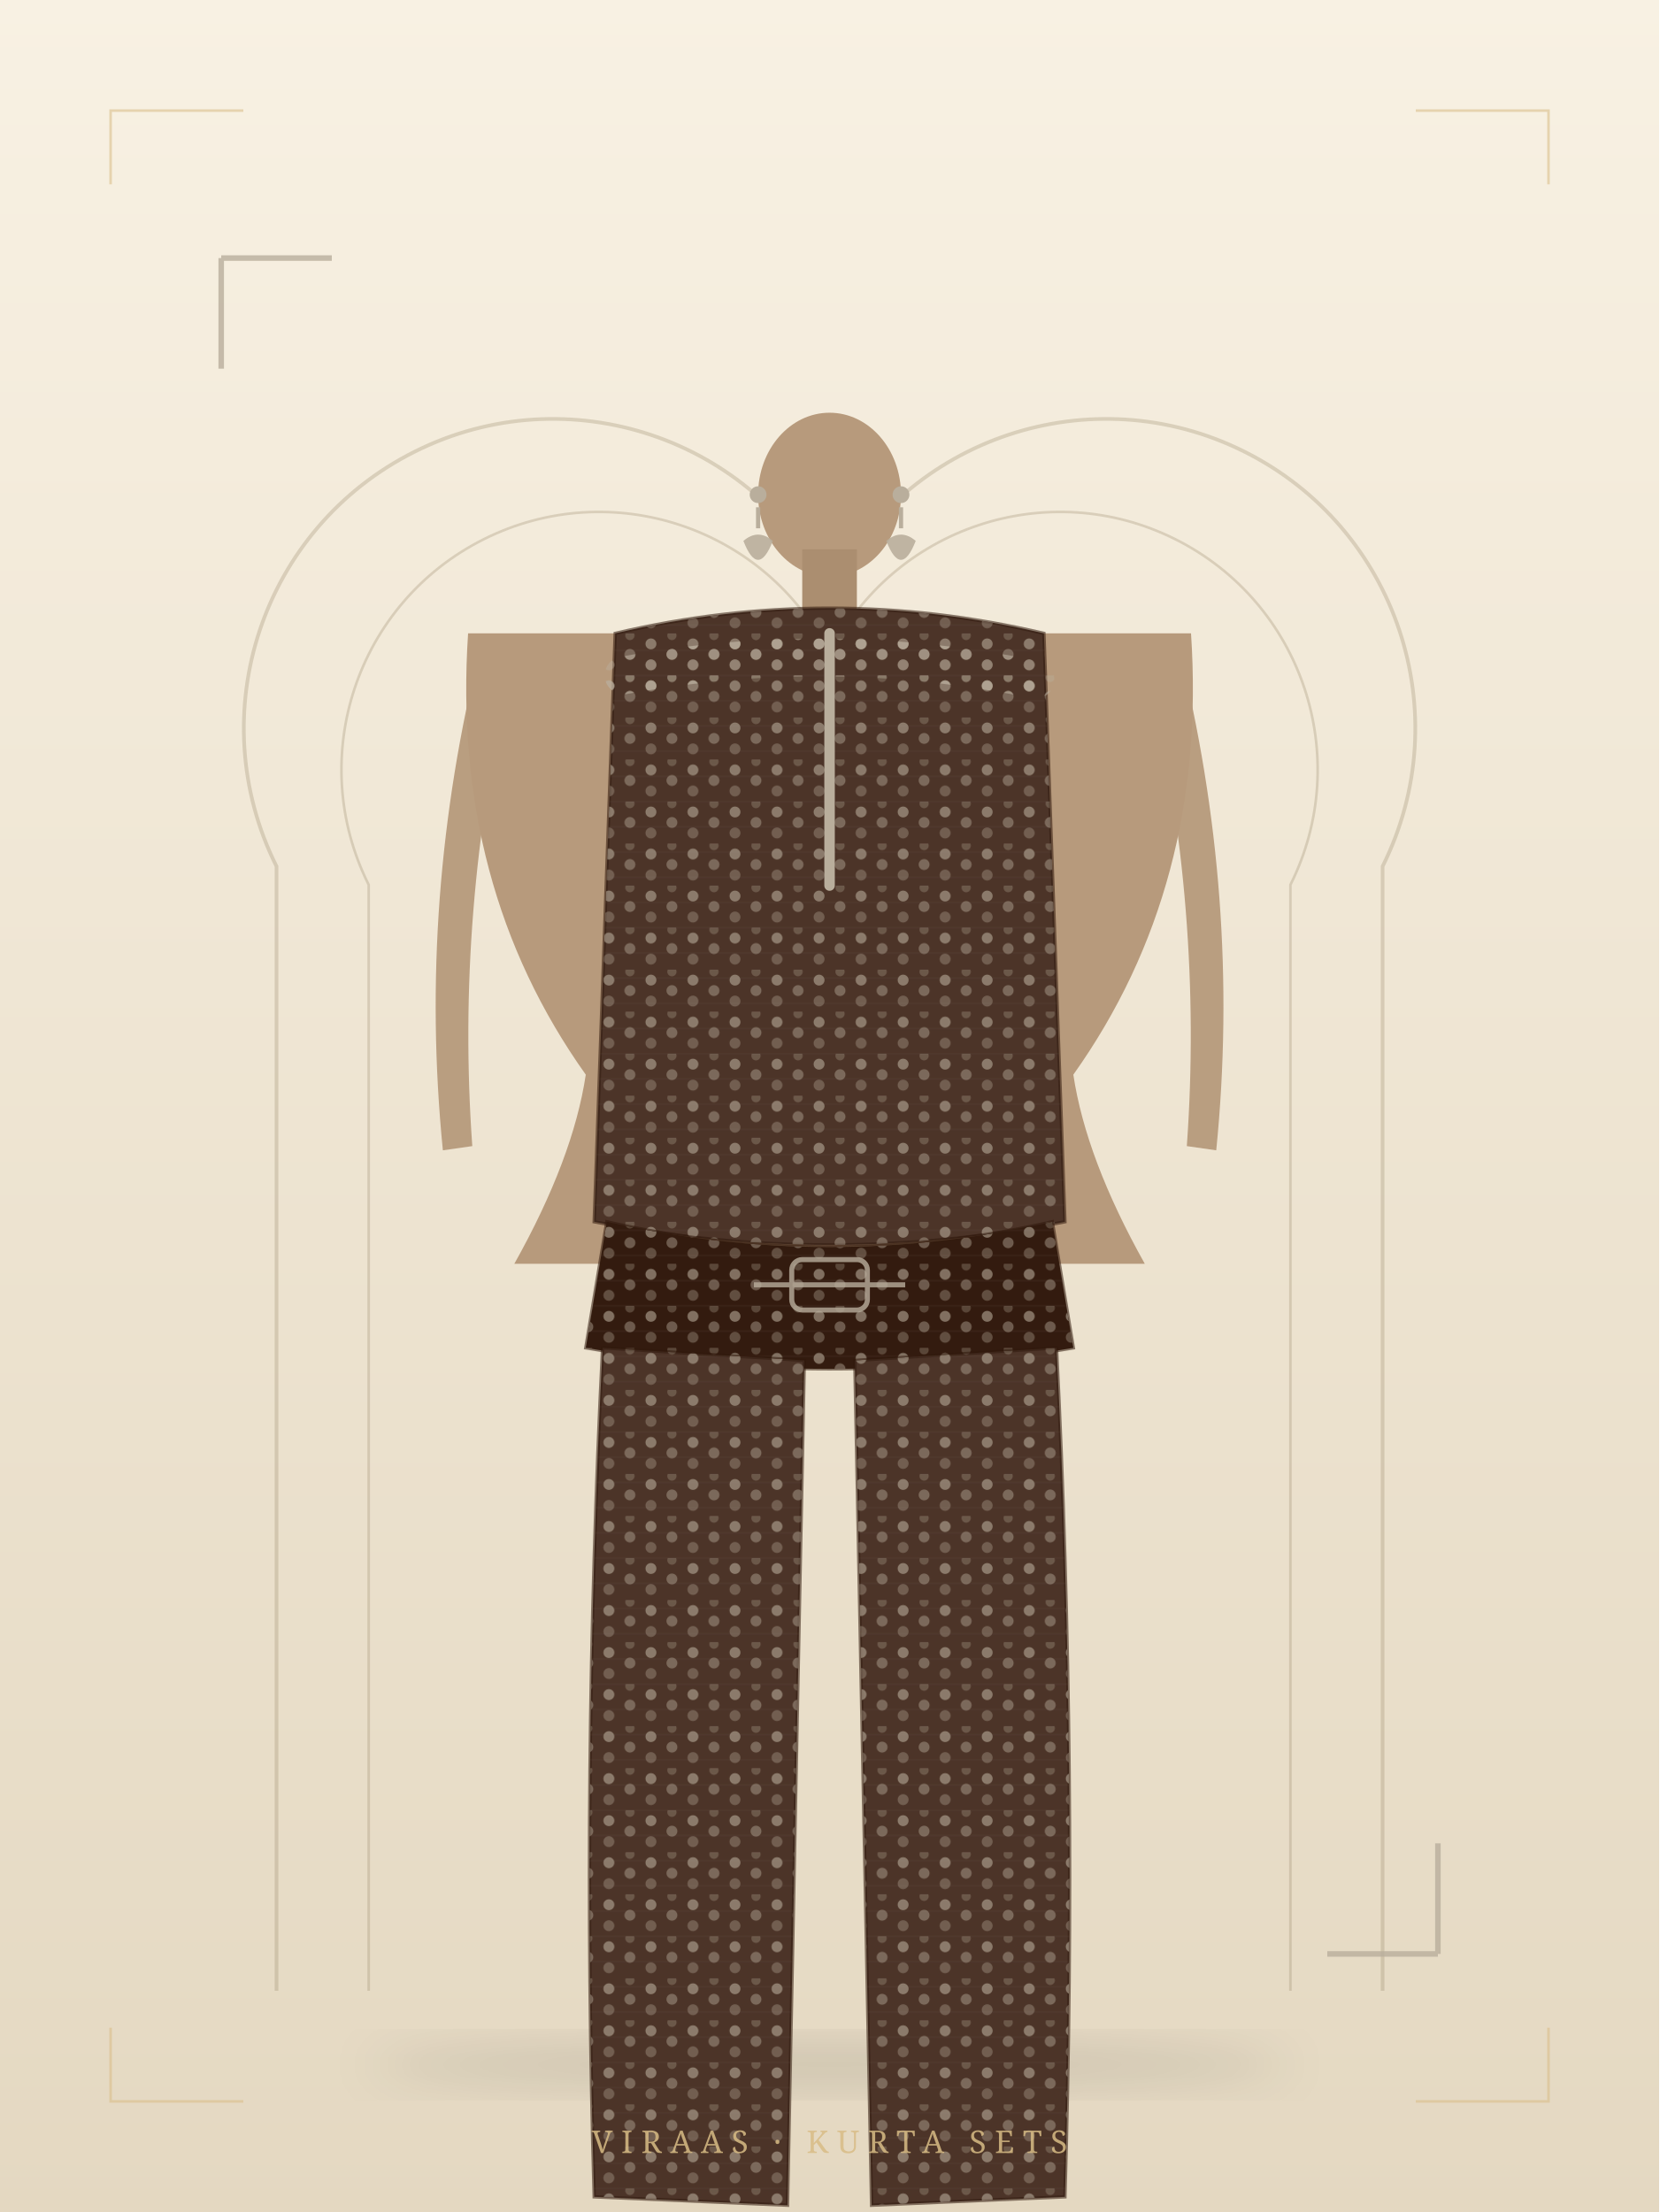
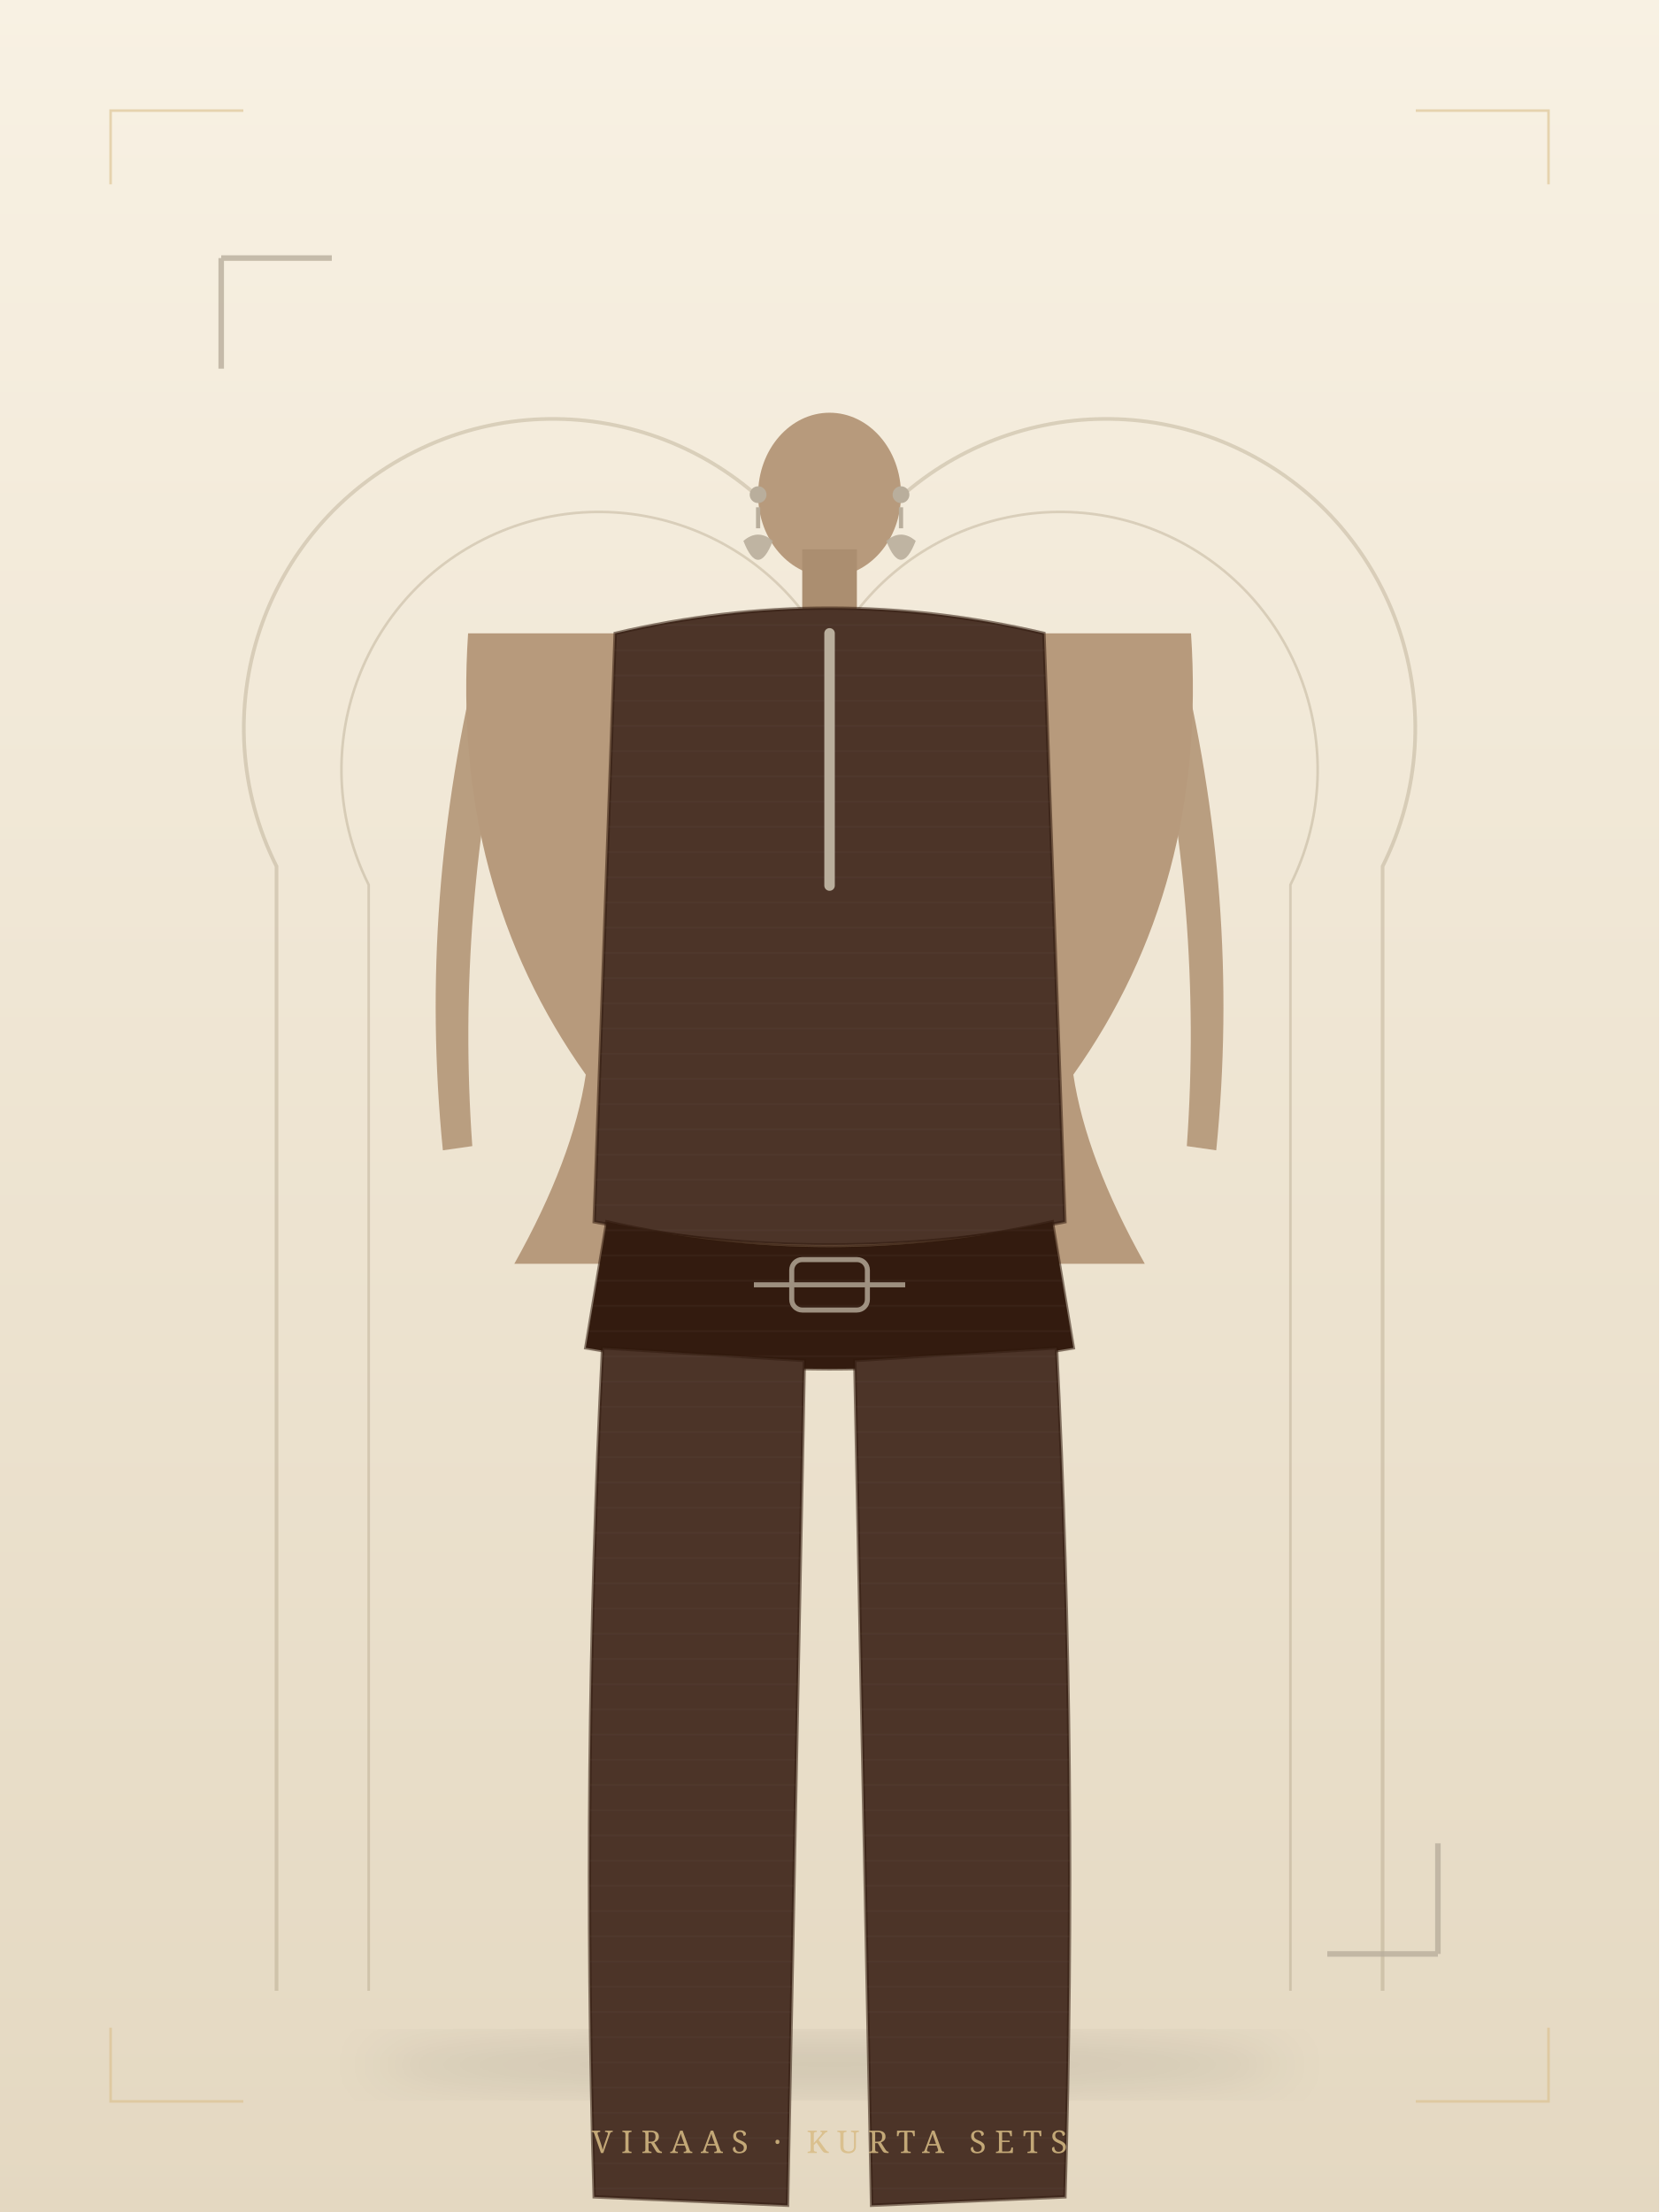
<svg xmlns="http://www.w3.org/2000/svg" viewBox="0 0 900 1200" width="900" height="1200">
  <defs>
    <pattern id="f-v24uy1v" patternUnits="userSpaceOnUse" width="24" height="24">
      <rect width="24" height="24" fill="#725a4e" opacity="0.05" />
      <path d="M0 8 H24 M0 20 H24" stroke="#725a4e" stroke-width="0.8" opacity="0.12" fill="none" />
-     </pattern>
-     <pattern id="k-v24uy1v" patternUnits="userSpaceOnUse" width="20" height="20">
-       <g fill="#B9AE9C" opacity="0.8">
-         <circle cx="5" cy="5" r="2.6" />
-         <circle cx="15" cy="10" r="2.6" opacity="0.75" />
-         <circle cx="5" cy="15" r="2.6" opacity="0.6" />
-         <circle cx="15" cy="1" r="2.2" opacity="0.5" />
-       </g>
    </pattern>
    <linearGradient id="bgB" x1="0" y1="0" x2="0" y2="1">
      <stop offset="0%" stop-color="#F8F1E3" />
      <stop offset="100%" stop-color="#E4D8C1" />
    </linearGradient>
    <filter id="soft">
      <feGaussianBlur stdDeviation="14" />
    </filter>
    <filter id="soft2">
      <feGaussianBlur stdDeviation="5" />
    </filter>
  </defs>
  <rect width="900" height="1200" fill="url(#bgB)" />
  <ellipse cx="450" cy="1120" rx="250" ry="16" fill="#000" opacity="0.10" filter="url(#soft)" />
  <g opacity="0.30" stroke="#9A8A6A" fill="none" stroke-width="2">
    <path d="M150 1080 V470 A150 150 0 0 1 450 320 A150 150 0 0 1 750 470 V1080" />
    <path d="M200 1080 V480 A100 100 0 0 1 450 355 A100 100 0 0 1 700 480 V1080" stroke-width="1.4" />
  </g>
  <g transform="translate(450 640) scale(1.14) translate(-450 -560)">
    <g>
      <ellipse cx="450" cy="234" rx="34" ry="39" fill="#B79A7C" />
      <path d="M437 260 h26 v46 h-26z" fill="#ab8e70" />
      <path d="M284 306 q-30 120 -18 240 l14 -2 q-8 -112 18 -224z" fill="#B79A7C" opacity="0.95" />
      <path d="M616 306 q30 120 18 240 l-14 -2 q8 -112 -18 -224z" fill="#B79A7C" opacity="0.95" />
      <path d="M278 300 Q270 420 334 510 Q328 550 300 600 L600 600 Q572 550 566 510 Q630 420 622 300 Z" fill="#B79A7C" />
    </g>
    <clipPath id="cc-v24uy1v-1">
      <path d="M348 300 Q450 276 552 300 L562 580 Q450 602 338 580 Z" />
    </clipPath>
    <path d="M348 300 Q450 276 552 300 L562 580 Q450 602 338 580 Z" fill="#4A3226" stroke="#30180c" stroke-width="1.6" stroke-opacity="0.55" />
    <g clip-path="url(#cc-v24uy1v-1)">
      <path d="M348 300 Q450 276 552 300 L562 580 Q450 602 338 580 Z" fill="url(#f-v24uy1v)" />
-       <path d="M348 300 Q450 276 552 300 L562 580 Q450 602 338 580 Z" fill="url(#k-v24uy1v)" opacity="0.72" />
    </g>
    <path d="M450 300 V420" fill="none" stroke="#B9AE9C" stroke-width="5" stroke-linecap="round" />
    <clipPath id="cc-v24uy1v-2">
      <path d="M344 580 Q450 604 556 580 L566 640 Q450 660 334 640 Z" />
    </clipPath>
    <path d="M344 580 Q450 604 556 580 L566 640 Q450 660 334 640 Z" fill="#30180c" stroke="#30180c" stroke-width="1.6" stroke-opacity="0.55" />
    <g clip-path="url(#cc-v24uy1v-2)">
      <path d="M344 580 Q450 604 556 580 L566 640 Q450 660 334 640 Z" fill="url(#f-v24uy1v)" />
-       <path d="M344 580 Q450 604 556 580 L566 640 Q450 660 334 640 Z" fill="url(#k-v24uy1v)" opacity="0.72" />
    </g>
    <g stroke="#B9AE9C" stroke-width="2.4" opacity="0.8" fill="none">
      <path d="M414 610 h72" />
      <rect x="432" y="598" width="36" height="24" rx="5" />
    </g>
    <clipPath id="cc-v24uy1v-3">
      <path d="M342 640 q-10 200 -4 404 l92 4 q4 -204 8 -402z" />
    </clipPath>
    <path d="M342 640 q-10 200 -4 404 l92 4 q4 -204 8 -402z" fill="#4A3226" stroke="#30180c" stroke-width="1.6" stroke-opacity="0.55" />
    <g clip-path="url(#cc-v24uy1v-3)">
      <path d="M342 640 q-10 200 -4 404 l92 4 q4 -204 8 -402z" fill="url(#f-v24uy1v)" />
-       <path d="M342 640 q-10 200 -4 404 l92 4 q4 -204 8 -402z" fill="url(#k-v24uy1v)" opacity="0.72" />
    </g>
    <clipPath id="cc-v24uy1v-4">
      <path d="M558 640 q10 200 4 404 l-92 4 q-4 -204 -8 -402z" />
    </clipPath>
    <path d="M558 640 q10 200 4 404 l-92 4 q-4 -204 -8 -402z" fill="#4A3226" stroke="#30180c" stroke-width="1.6" stroke-opacity="0.55" />
    <g clip-path="url(#cc-v24uy1v-4)">
      <path d="M558 640 q10 200 4 404 l-92 4 q-4 -204 -8 -402z" fill="url(#f-v24uy1v)" />
-       <path d="M558 640 q10 200 4 404 l-92 4 q-4 -204 -8 -402z" fill="url(#k-v24uy1v)" opacity="0.72" />
    </g>
-     <path d="M352 320 Q450 302 548 322" fill="none" stroke="url(#k-v24uy1v)" stroke-width="18" stroke-linecap="round" opacity="0.95" />
    <g fill="#2A2E2C" opacity="0.95">
      <path d="M392 1068 q-16 18 6 24 h46 q10 -12 -4 -24z" />
      <path d="M508 1068 q16 18 -6 24 h-46 q-10 -12 4 -24z" />
    </g>
    <g>
      <g>
        <circle cx="416" cy="234" r="4" fill="#B9AE9C" />
        <path d="M416 240 l0 10" stroke="#B9AE9C" stroke-width="2" />
        <path d="M409 256 Q416 274 423 256 Q416 250 409 256z" fill="#B9AE9C" opacity="0.9" />
      </g>
      <g>
        <circle cx="484" cy="234" r="4" fill="#B9AE9C" />
        <path d="M484 240 l0 10" stroke="#B9AE9C" stroke-width="2" />
        <path d="M477 256 Q484 274 491 256 Q484 250 477 256z" fill="#B9AE9C" opacity="0.9" />
      </g>
    </g>
  </g>
  <g fill="none" stroke="#B9AE9C" stroke-width="3" opacity="0.8">
    <path d="M120 140 h60 M120 140 v60" />
    <path d="M720 1060 h60 M780 1000 v60" />
  </g>
  <g fill="none" stroke="#D8BC85" opacity="0.55" stroke-width="1.4">
    <path d="M60 100 V60 H132" />
    <path d="M768 60 H840 V100" />
    <path d="M60 1100 V1140 H132" />
    <path d="M768 1140 H840 V1100" />
  </g>
  <text x="450" y="1168" text-anchor="middle" font-family="Georgia, serif" font-size="17" letter-spacing="4.6" fill="#D8BC85" opacity="0.85">VIRAAS · KURTA SETS</text>
</svg>
